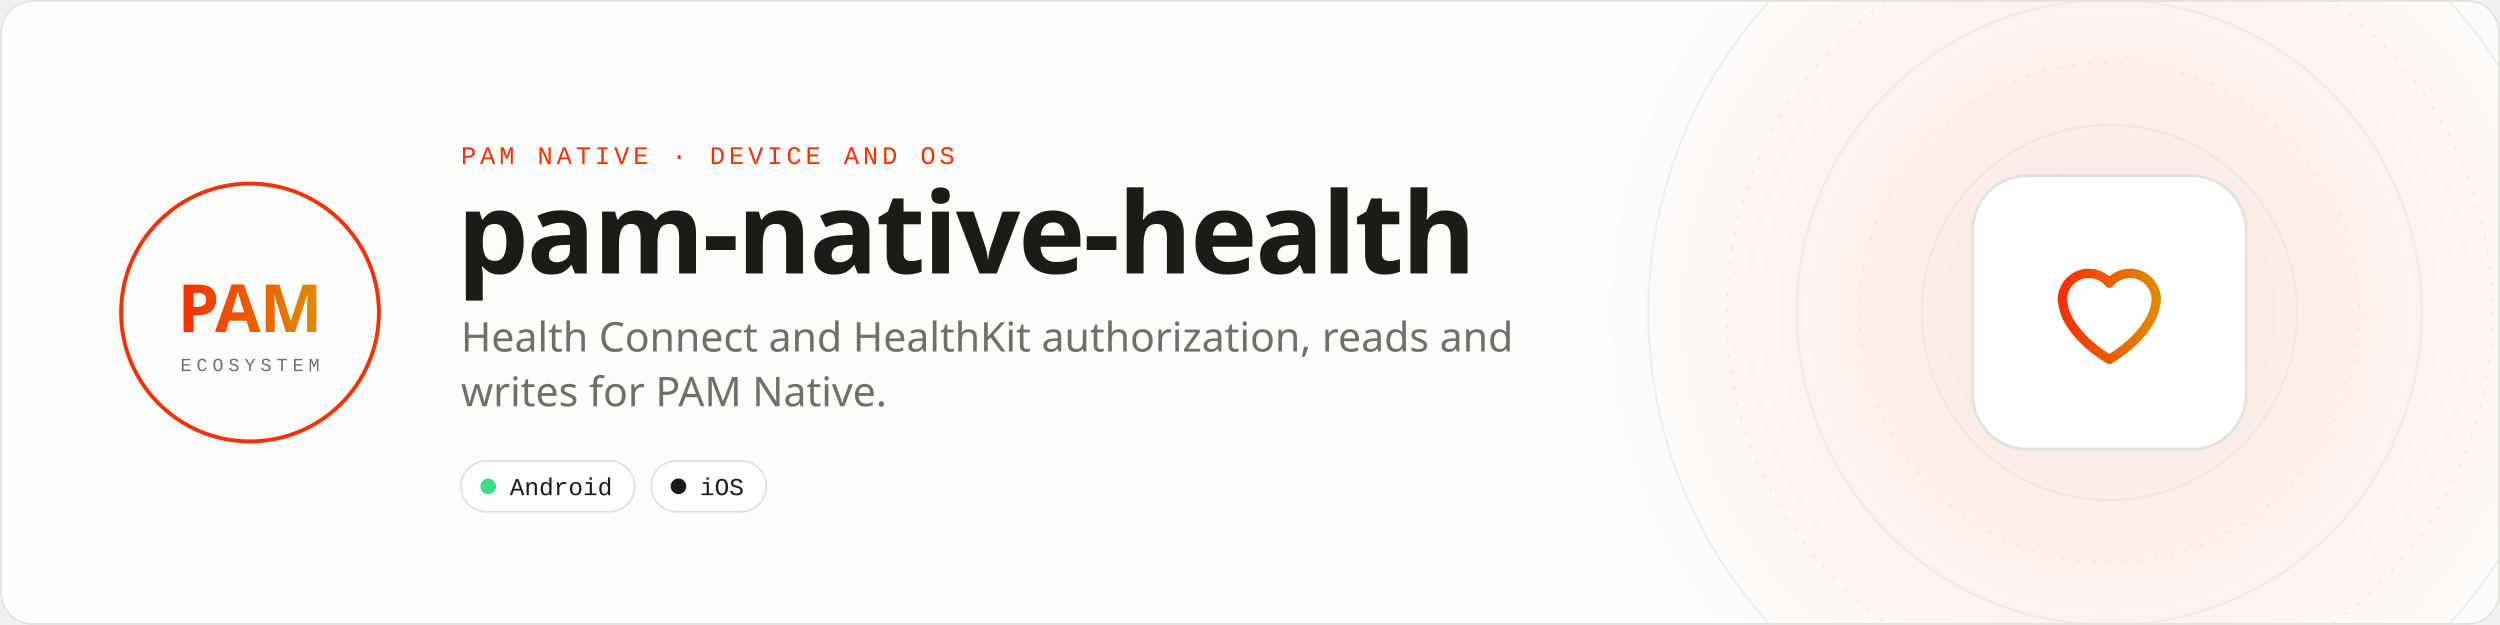
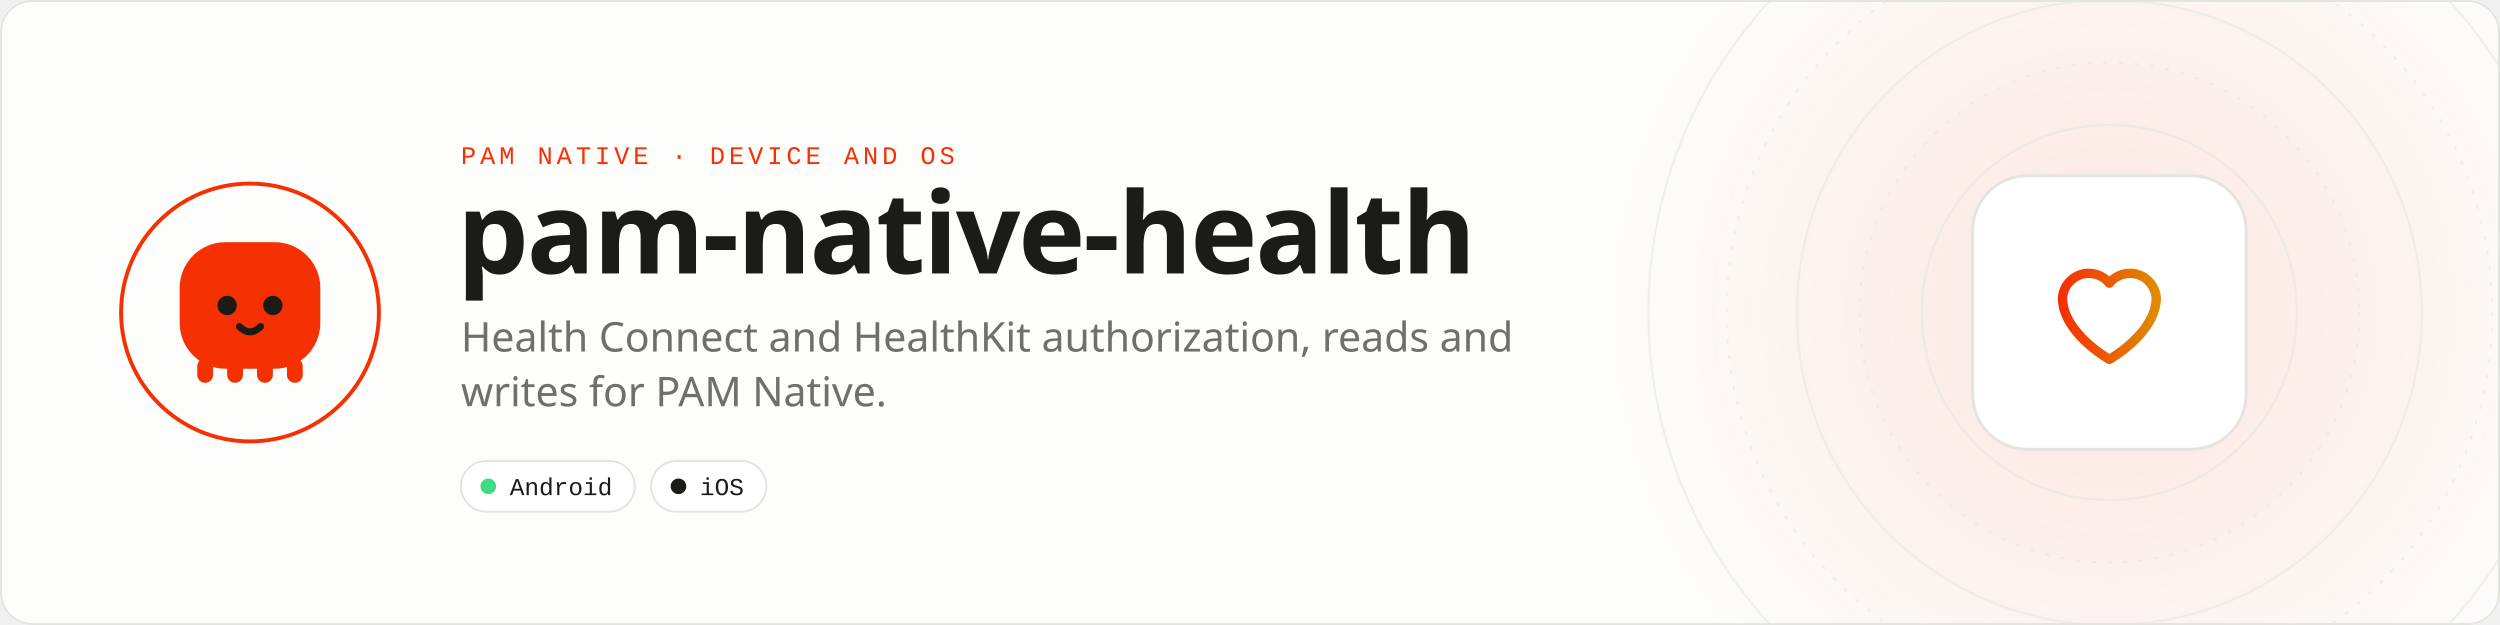
<svg xmlns="http://www.w3.org/2000/svg" viewBox="0 0 1280 320" width="1280" height="320" role="img" aria-label="pam-native-health: Health Connect and HealthKit authorization, reads and writes for PAM Native.">
  <defs>
    <linearGradient id="pg" x1="0" y1="0" x2="1" y2="0">
      <stop offset="0" stop-color="#f53003" />
      <stop offset="1" stop-color="#e08a00" />
    </linearGradient>
    <radialGradient id="gl">
      <stop offset="0" stop-color="#f53003" stop-opacity=".12" />
      <stop offset="1" stop-color="#f53003" stop-opacity="0" />
    </radialGradient>
    <clipPath id="cl">
      <rect width="1280" height="320" rx="16" />
    </clipPath>
  </defs>
  <g clip-path="url(#cl)">
    <rect width="1280" height="320" fill="#fdfdfc" />
    <circle cx="1080" cy="160" r="260" fill="url(#gl)" />
    <g fill="none" stroke="#e3e3e0" opacity=".55">
      <circle cx="1080" cy="160" r="96" stroke-dasharray="none" />
      <circle cx="1080" cy="160" r="128" stroke-dasharray="2 6" />
      <circle cx="1080" cy="160" r="160" stroke-dasharray="none" />
      <circle cx="1080" cy="160" r="196" stroke-dasharray="2 6" />
      <circle cx="1080" cy="160" r="236" stroke-dasharray="none" />
      <circle cx="1080" cy="160" r="96">
        <animate attributeName="r" values="96;236" dur="4s" repeatCount="indefinite" />
        <animate attributeName="stroke-opacity" values=".7;0" dur="4s" repeatCount="indefinite" />
      </circle>
    </g>
  </g>
  <rect x=".5" y=".5" width="1279" height="319" rx="16" fill="none" stroke="#e3e3e0" />
  <circle cx="128" cy="160" r="66" fill="#fdfdfc" stroke="#f53003" stroke-width="2" />
  <circle cx="128" cy="160" r="66" fill="none" stroke="#f53003">
    <animate attributeName="r" values="66;92" dur="3s" repeatCount="indefinite" />
    <animate attributeName="stroke-opacity" values=".5;0" dur="3s" repeatCount="indefinite" />
  </circle>
-   <text x="128" y="170" text-anchor="middle" font-family="-apple-system, BlinkMacSystemFont, 'Segoe UI', 'Noto Sans', Helvetica, Arial, sans-serif" font-weight="700" font-size="34" letter-spacing="-.5" fill="url(#pg)">PAM</text>
-   <text x="128" y="190" text-anchor="middle" font-family="ui-monospace, SFMono-Regular, 'SF Mono', Menlo, Consolas, 'Liberation Mono', monospace" font-size="9.5" letter-spacing="2.5" fill="#706f6c">ECOSYSTEM</text>
+   <g transform="translate(74 104.2) scale(.9)">
+     <rect x="30" y="88" width="9" height="14" rx="4.5" fill="#f53003" />
+     <rect x="47" y="88" width="9" height="14" rx="4.5" fill="#f53003" />
+     <rect x="64" y="88" width="9" height="14" rx="4.5" fill="#f53003" />
+     <rect x="81" y="88" width="9" height="14" rx="4.5" fill="#f53003" />
+     <rect x="20" y="22" width="80" height="72" rx="26" fill="#f53003" />
+     <circle cx="47" cy="58" r="5.5" fill="#1b1b18" />
+     <circle cx="73" cy="58" r="5.5" fill="#1b1b18" />
+     <path d="M54 70q6 6 12 0" stroke="#1b1b18" stroke-width="4" stroke-linecap="round" fill="none" />
+   </g>
  <text x="236" y="84" font-family="ui-monospace, SFMono-Regular, 'SF Mono', Menlo, Consolas, 'Liberation Mono', monospace" font-size="13" letter-spacing="2" fill="#f53003">PAM NATIVE · DEVICE AND OS</text>
  <text x="234" y="140" font-family="-apple-system, BlinkMacSystemFont, 'Segoe UI', 'Noto Sans', Helvetica, Arial, sans-serif" font-weight="700" font-size="58" letter-spacing="-1" fill="#1b1b18">pam-native-health</text>
  <text x="236" y="180" font-family="-apple-system, BlinkMacSystemFont, 'Segoe UI', 'Noto Sans', Helvetica, Arial, sans-serif" font-size="21" fill="#706f6c">Health Connect and HealthKit authorization, reads and</text>
  <text x="236" y="208" font-family="-apple-system, BlinkMacSystemFont, 'Segoe UI', 'Noto Sans', Helvetica, Arial, sans-serif" font-size="21" fill="#706f6c">writes for PAM Native.</text>
  <rect x="236" y="236" width="89" height="26" rx="13" fill="#ffffff" stroke="#e3e3e0" />
  <circle cx="250" cy="249" r="4" fill="#3ddc84" />
  <text x="261" y="253.5" font-family="ui-monospace, SFMono-Regular, 'SF Mono', Menlo, Consolas, 'Liberation Mono', monospace" font-size="12.5" fill="#1b1b18">Android</text>
  <rect x="333.375" y="236" width="59" height="26" rx="13" fill="#ffffff" stroke="#e3e3e0" />
  <circle cx="347.375" cy="249" r="4" fill="#1b1b18" />
  <text x="358.375" y="253.5" font-family="ui-monospace, SFMono-Regular, 'SF Mono', Menlo, Consolas, 'Liberation Mono', monospace" font-size="12.5" fill="#1b1b18">iOS</text>
  <rect x="1010" y="90" width="140" height="140" rx="28" fill="#ffffff" stroke="#e3e3e0" stroke-width="1.5" />
  <g transform="translate(1044 124) scale(3)" fill="none" stroke="url(#pg)" stroke-width="1.6" stroke-linecap="round" stroke-linejoin="round">
    <path d="M12 20s-8-4.5-8-10.5A4.5 4.5 0 0 1 12 7a4.5 4.5 0 0 1 8 2.5C20 15.5 12 20 12 20z" />
  </g>
</svg>
